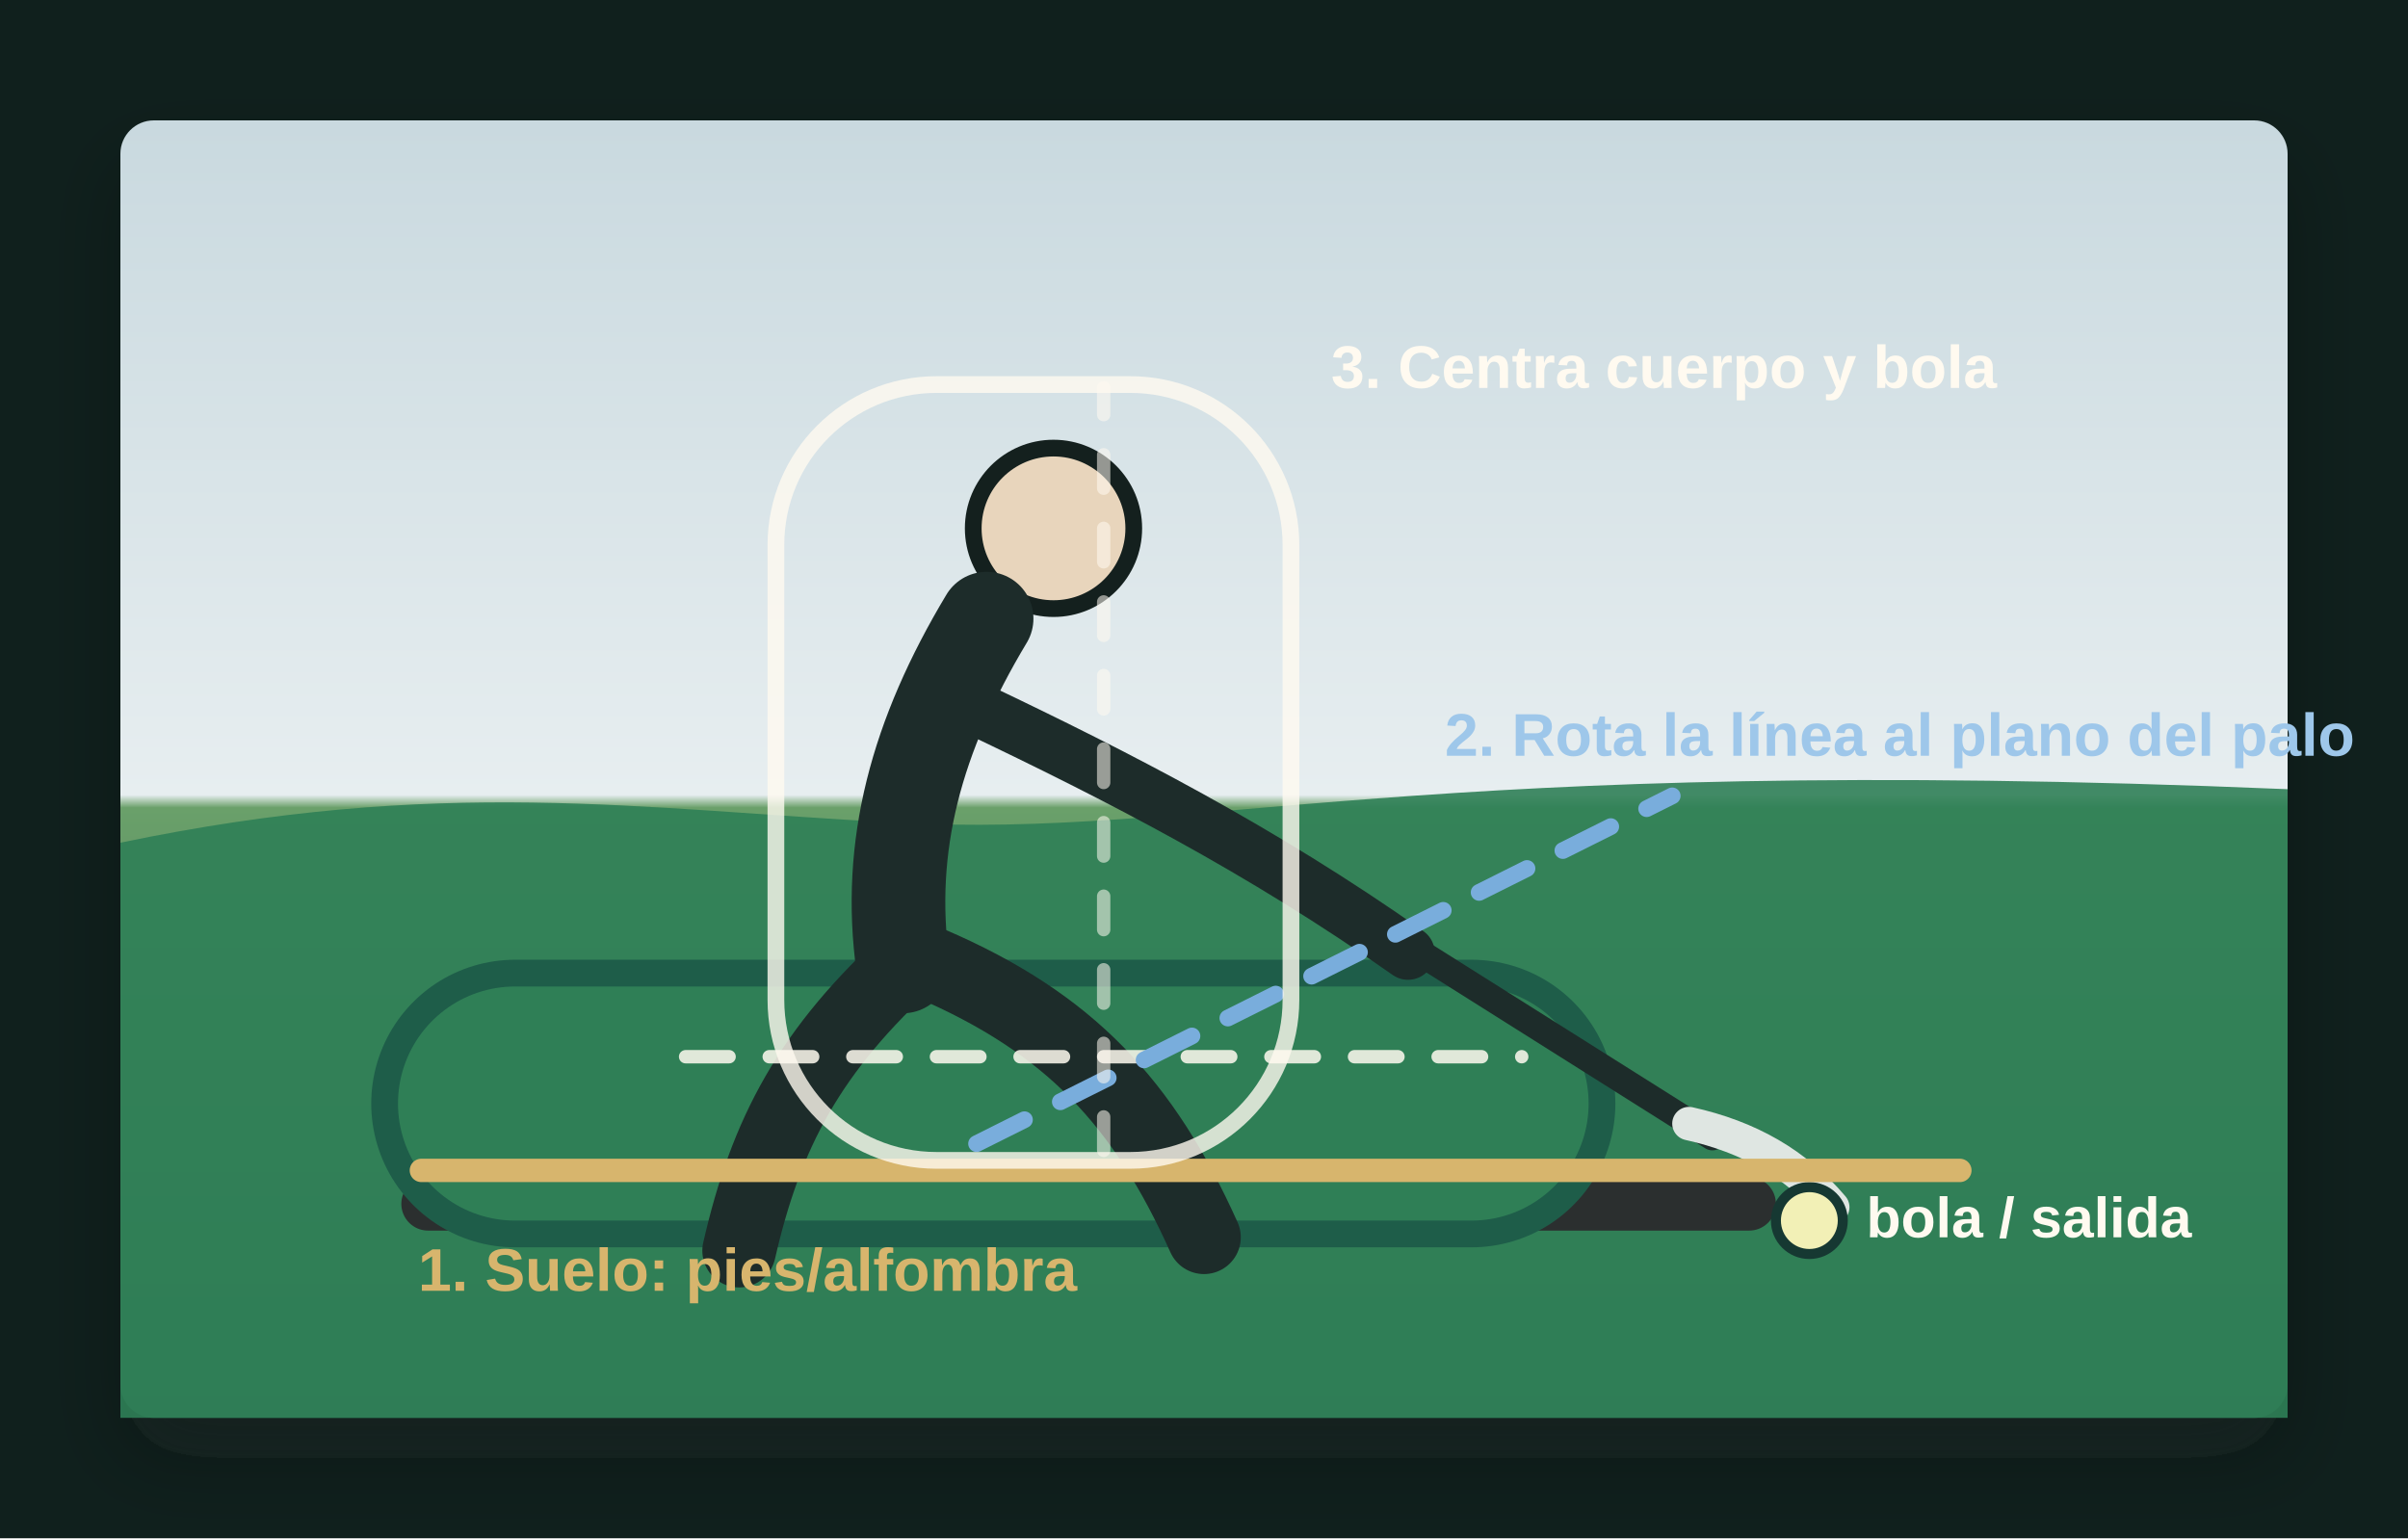
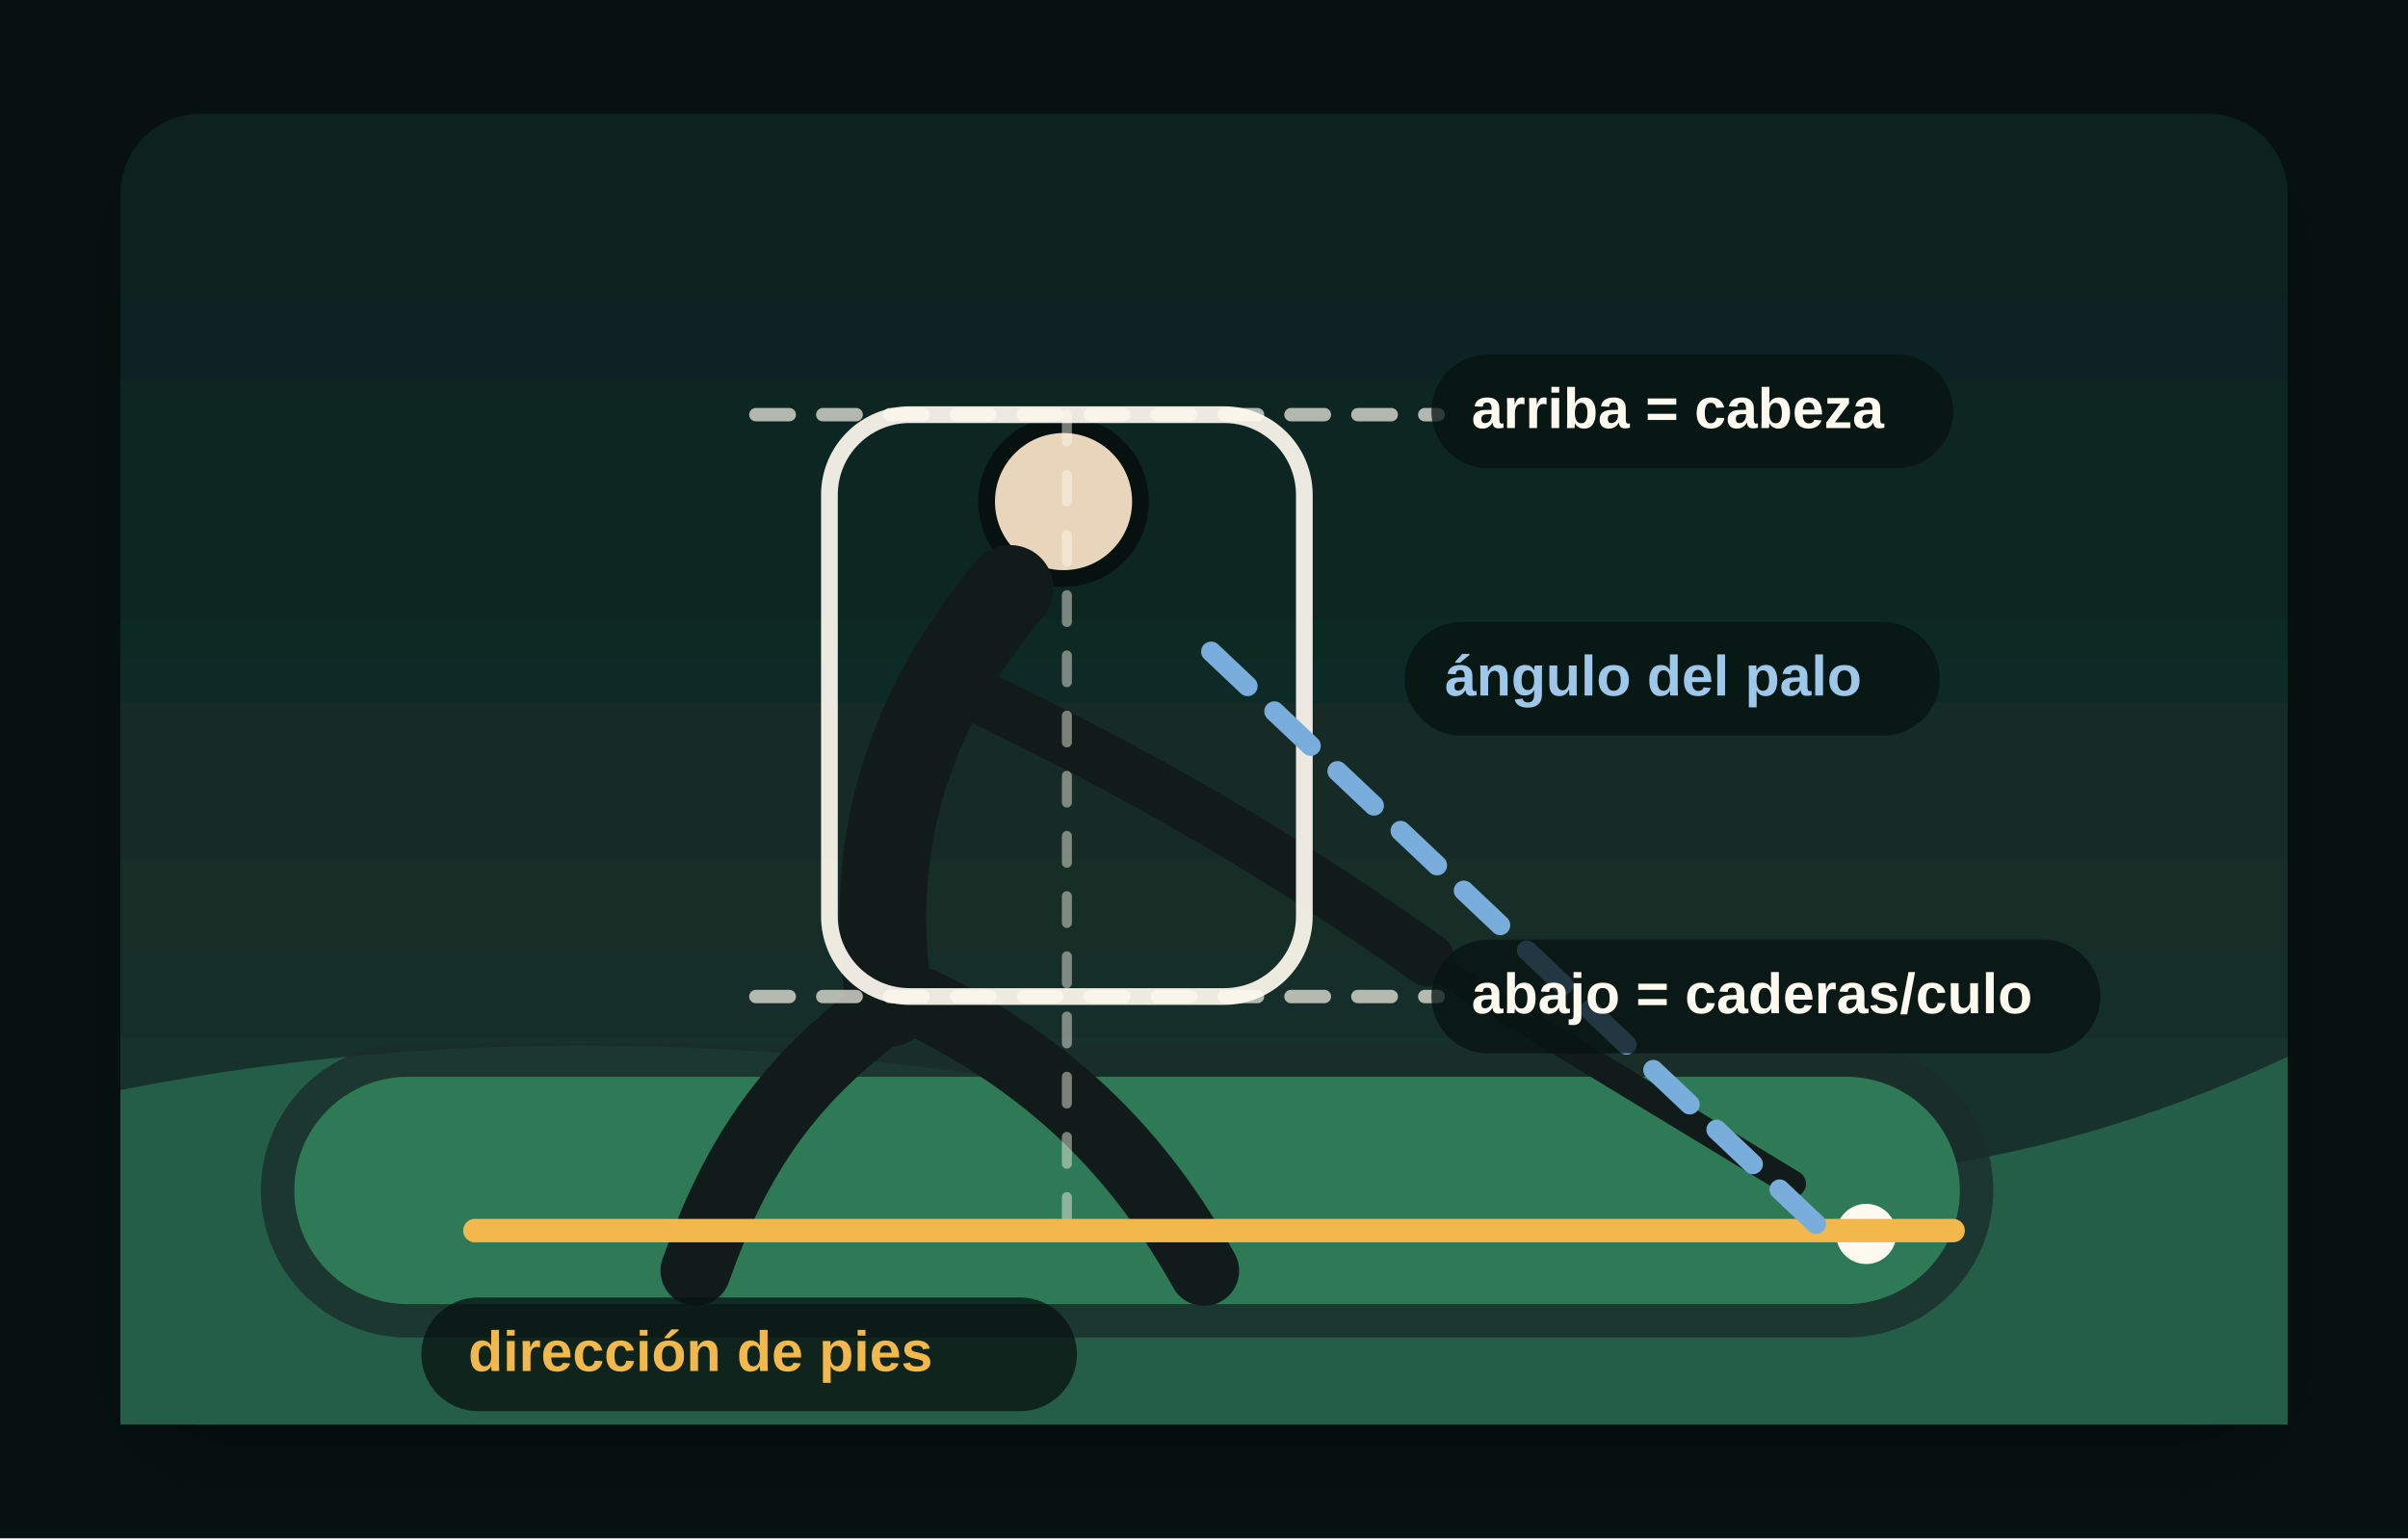
<svg xmlns="http://www.w3.org/2000/svg" viewBox="0 0 720 460" role="img" aria-labelledby="title desc">
  <defs>
-     <linearGradient id="sky" x1="0" x2="0" y1="0" y2="1">
-       <stop offset="0" stop-color="#c9d9df" />
-       <stop offset="0.52" stop-color="#e7eef0" />
-       <stop offset="0.53" stop-color="#6aa06a" />
-       <stop offset="1" stop-color="#2e6a4f" />
+     <linearGradient id="bg" x1="0" x2="0" y1="0" y2="1">
+       <stop offset="0" stop-color="#0d201d" />
+       <stop offset="1" stop-color="#17362f" />
    </linearGradient>
-     <filter id="softShadow" x="-20%" y="-20%" width="140%" height="140%">
-       <feDropShadow dx="0" dy="12" stdDeviation="12" flood-color="#14201e" flood-opacity=".25" />
+     <filter id="shadow" x="-20%" y="-20%" width="140%" height="140%">
+       <feDropShadow dx="0" dy="12" stdDeviation="12" flood-color="#000" flood-opacity=".28" />
    </filter>
  </defs>
-   <rect width="720" height="460" fill="#10201d" />
-   <rect x="36" y="36" width="648" height="388" rx="10" fill="url(#sky)" filter="url(#softShadow)" />
-   <path d="M36 252c96-20 155-10 232-6 91 5 154-21 416-10v188H36Z" fill="#2f7f56" opacity=".9" />
-   <path d="M128 360h395" stroke="#2b2f2f" stroke-width="16" stroke-linecap="round" />
-   <path d="M154 330h286" stroke="#1e5d49" stroke-width="86" stroke-linecap="round" />
-   <path d="M154 330h286" stroke="#2f7f56" stroke-width="70" stroke-linecap="round" />
-   <g id="golfer" fill="none" stroke-linecap="round" stroke-linejoin="round">
-     <circle cx="315" cy="158" r="24" fill="#e8d5bc" stroke="#14201e" stroke-width="5" />
-     <path d="M295 185c-21 35-30 68-25 104" stroke="#1d2c2a" stroke-width="28" />
-     <path d="M273 286c-31 28-44 53-52 88" stroke="#1d2c2a" stroke-width="22" />
-     <path d="M278 288c42 18 64 42 82 82" stroke="#1d2c2a" stroke-width="22" />
-     <path d="M292 212c42 20 85 42 129 73" stroke="#1d2c2a" stroke-width="16" />
-     <path d="M420 282 512 340" stroke="#1d2c2a" stroke-width="8" />
-     <path d="M505 336c18 4 32 12 43 25" stroke="#dfe6e2" stroke-width="10" />
+   <rect width="720" height="460" fill="#071210" />
+   <rect x="36" y="34" width="648" height="392" rx="24" fill="url(#bg)" filter="url(#shadow)" />
+   <path d="M36 326c110-22 225-16 346 12 124 28 217 18 302-22v110H36Z" fill="#245d48" />
+   <path d="M122 356h430" stroke="#1a2b28" stroke-width="88" stroke-linecap="round" opacity=".75" />
+   <path d="M122 356h430" stroke="#2e7a56" stroke-width="68" stroke-linecap="round" />
+   <g fill="none" stroke-linecap="round" stroke-linejoin="round">
+     <circle cx="318" cy="150" r="23" fill="#e8d5bc" stroke="#071210" stroke-width="5" />
+     <path d="M302 176c-32 38-43 79-36 124" stroke="#111c1a" stroke-width="26" />
+     <path d="M270 298c-34 23-50 48-62 82" stroke="#111c1a" stroke-width="21" />
+     <path d="M276 300c40 20 65 46 84 80" stroke="#111c1a" stroke-width="21" />
+     <path d="M294 209c48 23 91 48 133 78" stroke="#111c1a" stroke-width="16" />
+     <path d="M424 286l112 68" stroke="#111c1a" stroke-width="8" />
  </g>
-   <circle cx="541" cy="365" r="10" fill="#f2f0b6" stroke="#163832" stroke-width="3" />
-   <text x="558" y="370" fill="#fffaf0" font-family="Arial, sans-serif" font-size="17" font-weight="700">bola / salida</text>
+   <circle cx="558" cy="369" r="9" fill="#fffaf0" />
  <g id="guide" fill="none" stroke-linecap="round" stroke-linejoin="round">
-     <path d="M126 350h460" stroke="#d7b56d" stroke-width="7" />
-     <path d="M205 316h250" stroke="#fffaf0" stroke-width="4" stroke-dasharray="13 12" opacity=".85" />
-     <path d="M292 342 500 238" stroke="#79addc" stroke-width="5" stroke-dasharray="16 12" />
-     <rect x="232" y="115" width="154" height="232" rx="48" stroke="#fffaf0" stroke-width="5" opacity=".8" />
-     <path d="M330 344V116" stroke="#fffaf0" stroke-width="4" stroke-dasharray="10 12" opacity=".55" />
+     <rect x="248" y="124" width="142" height="174" rx="24" stroke="#fffaf0" stroke-width="5" opacity=".92" />
+     <path d="M226 124h204M226 298h204" stroke="#fffaf0" stroke-width="4" stroke-dasharray="10 10" opacity=".68" />
+     <path d="M319 124v246" stroke="#fffaf0" stroke-width="3" stroke-dasharray="8 10" opacity=".45" />
+     <path d="M142 368h442" stroke="#f2b84b" stroke-width="7" />
+     <path d="M543 366 357 190" stroke="#79addc" stroke-width="6" stroke-dasharray="15 11" />
  </g>
-   <g font-family="Arial, sans-serif" font-size="18" font-weight="700">
-     <text x="125" y="386" fill="#d7b56d">1. Suelo: pies/alfombra</text>
-     <text x="432" y="226" fill="#9ec7ea">2. Rota la línea al plano del palo</text>
-     <text x="398" y="116" fill="#fffaf0">3. Centra cuerpo y bola</text>
+   <g font-family="Arial, sans-serif" font-size="17" font-weight="700">
+     <rect x="428" y="106" width="156" height="34" rx="17" fill="#071210" opacity=".76" />
+     <text x="440" y="128" fill="#fffaf0">arriba = cabeza</text>
+     <rect x="428" y="281" width="200" height="34" rx="17" fill="#071210" opacity=".76" />
+     <text x="440" y="303" fill="#fffaf0">abajo = caderas/culo</text>
+     <rect x="126" y="388" width="196" height="34" rx="17" fill="#071210" opacity=".76" />
+     <text x="140" y="410" fill="#f2b84b">dirección de pies</text>
+     <rect x="420" y="186" width="160" height="34" rx="17" fill="#071210" opacity=".76" />
+     <text x="432" y="208" fill="#9ec7ea">ángulo del palo</text>
  </g>
</svg>
